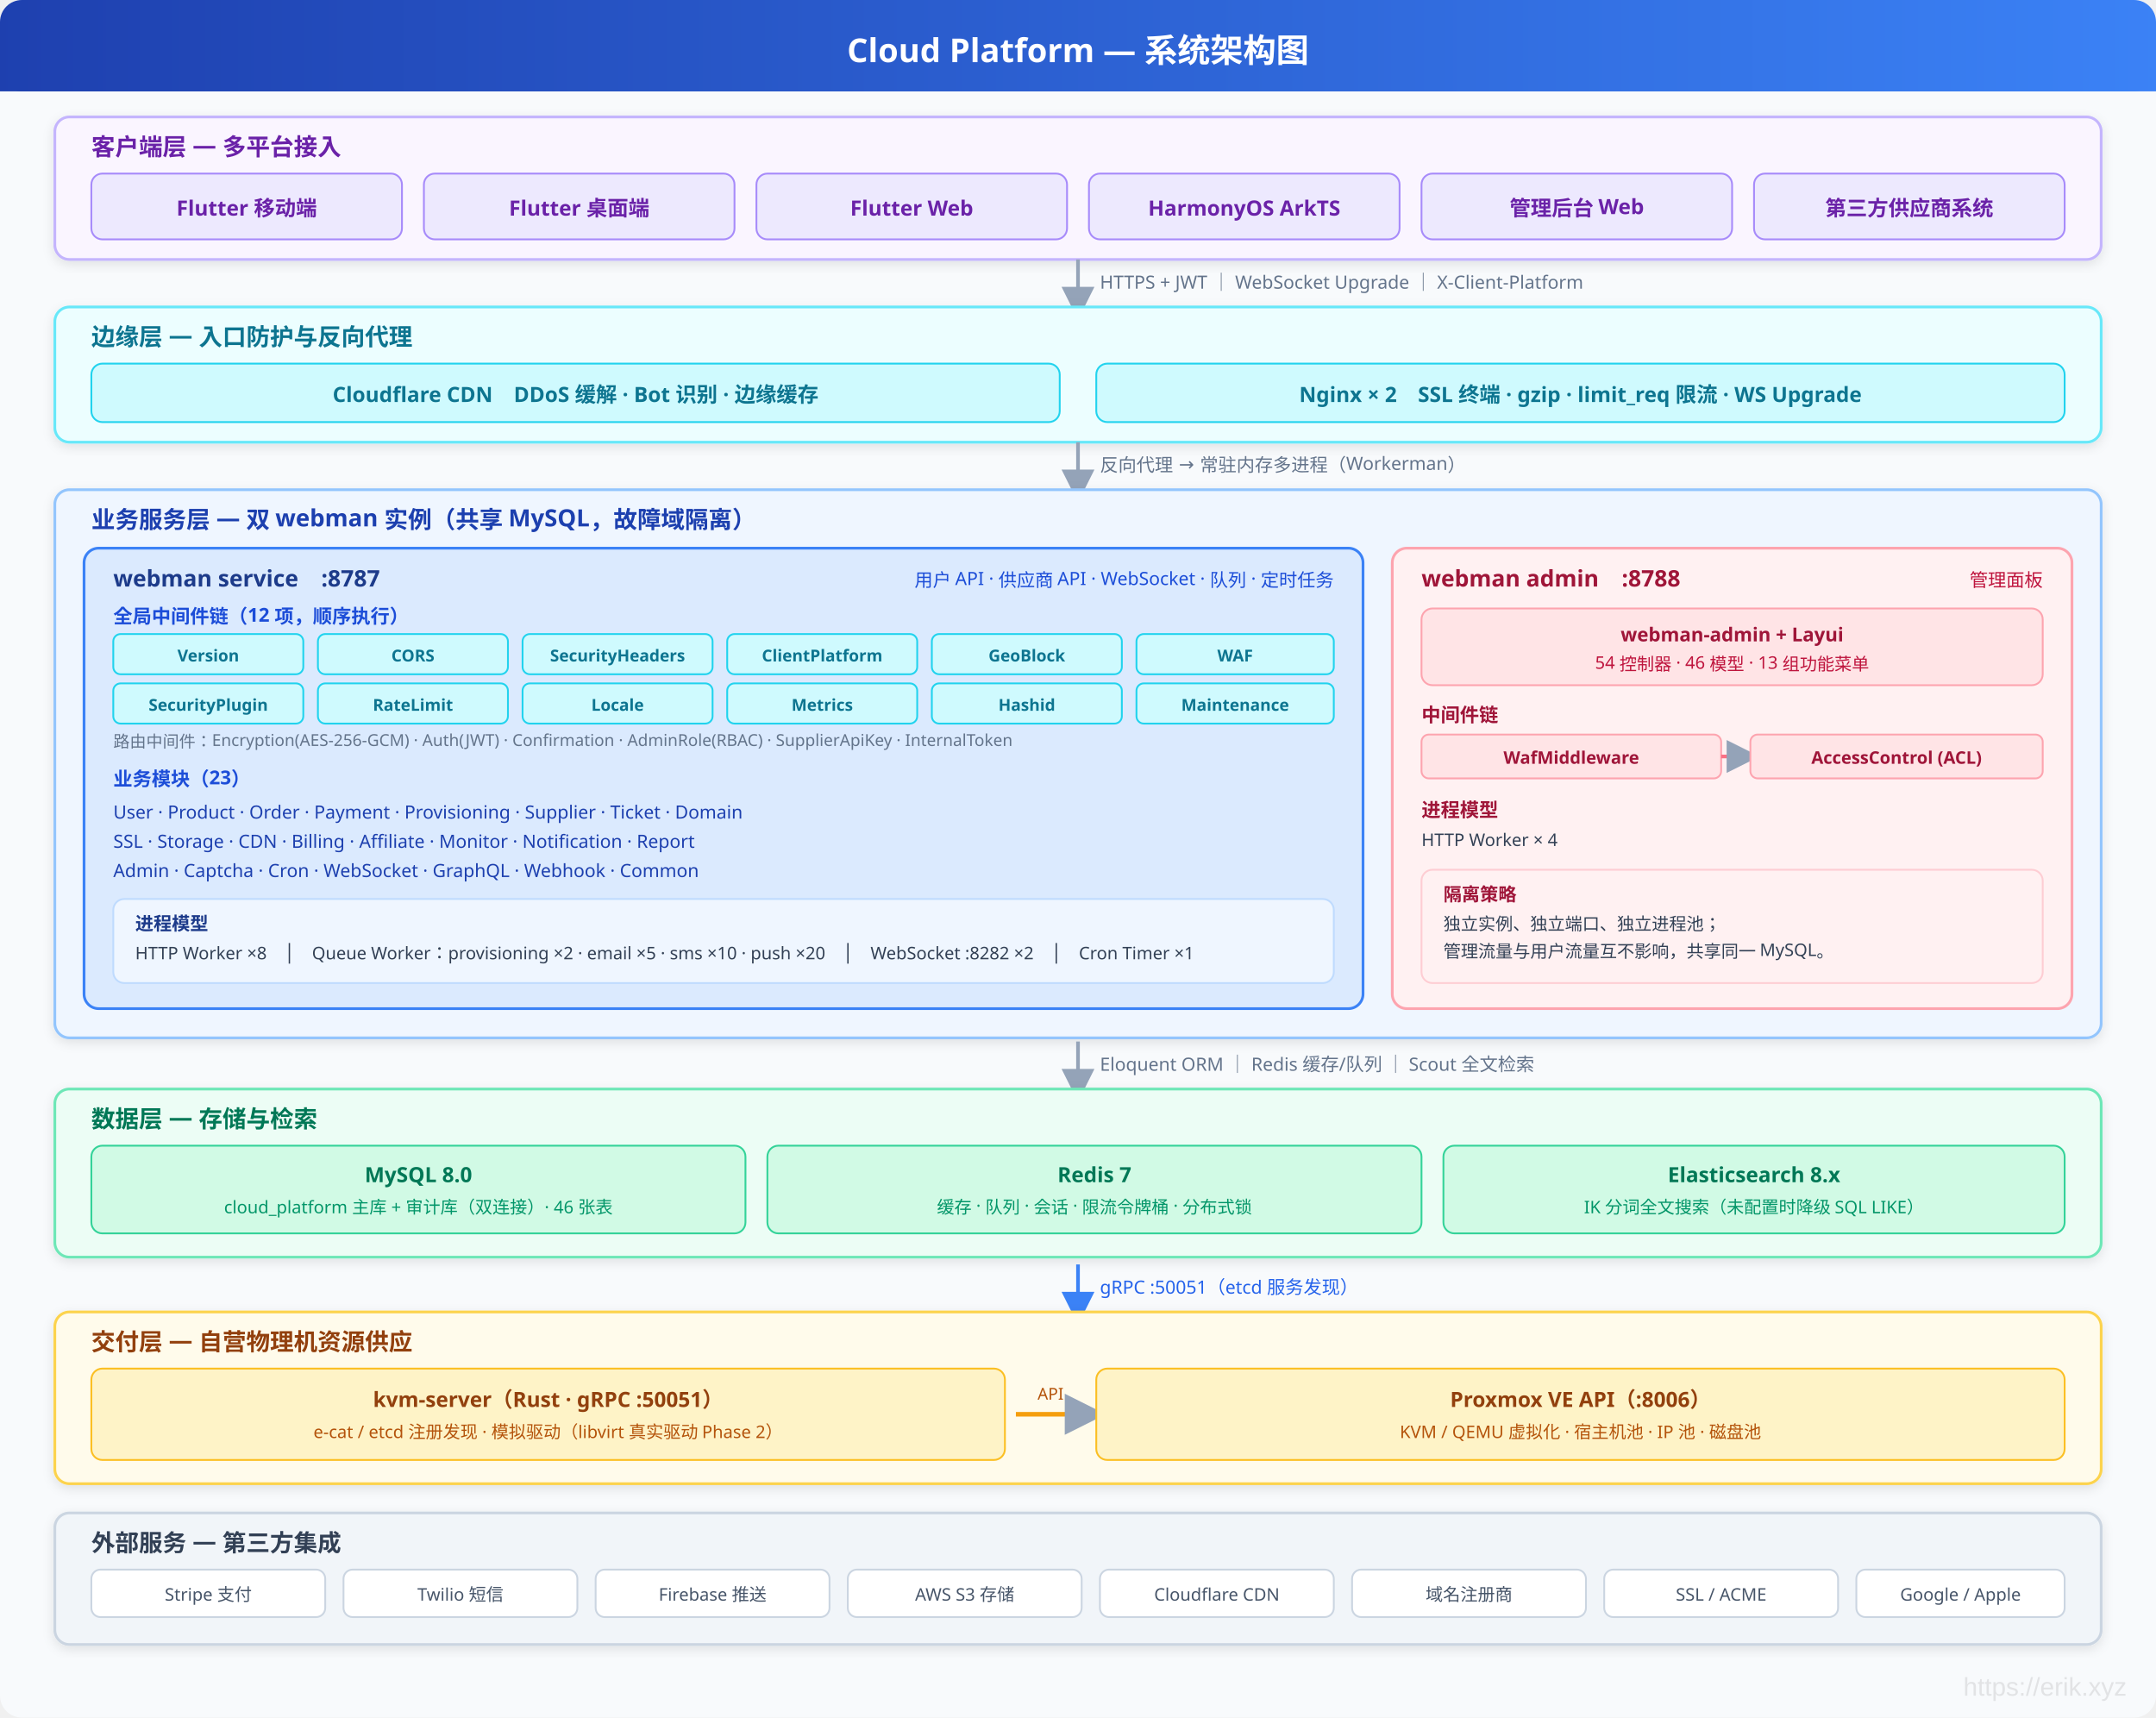
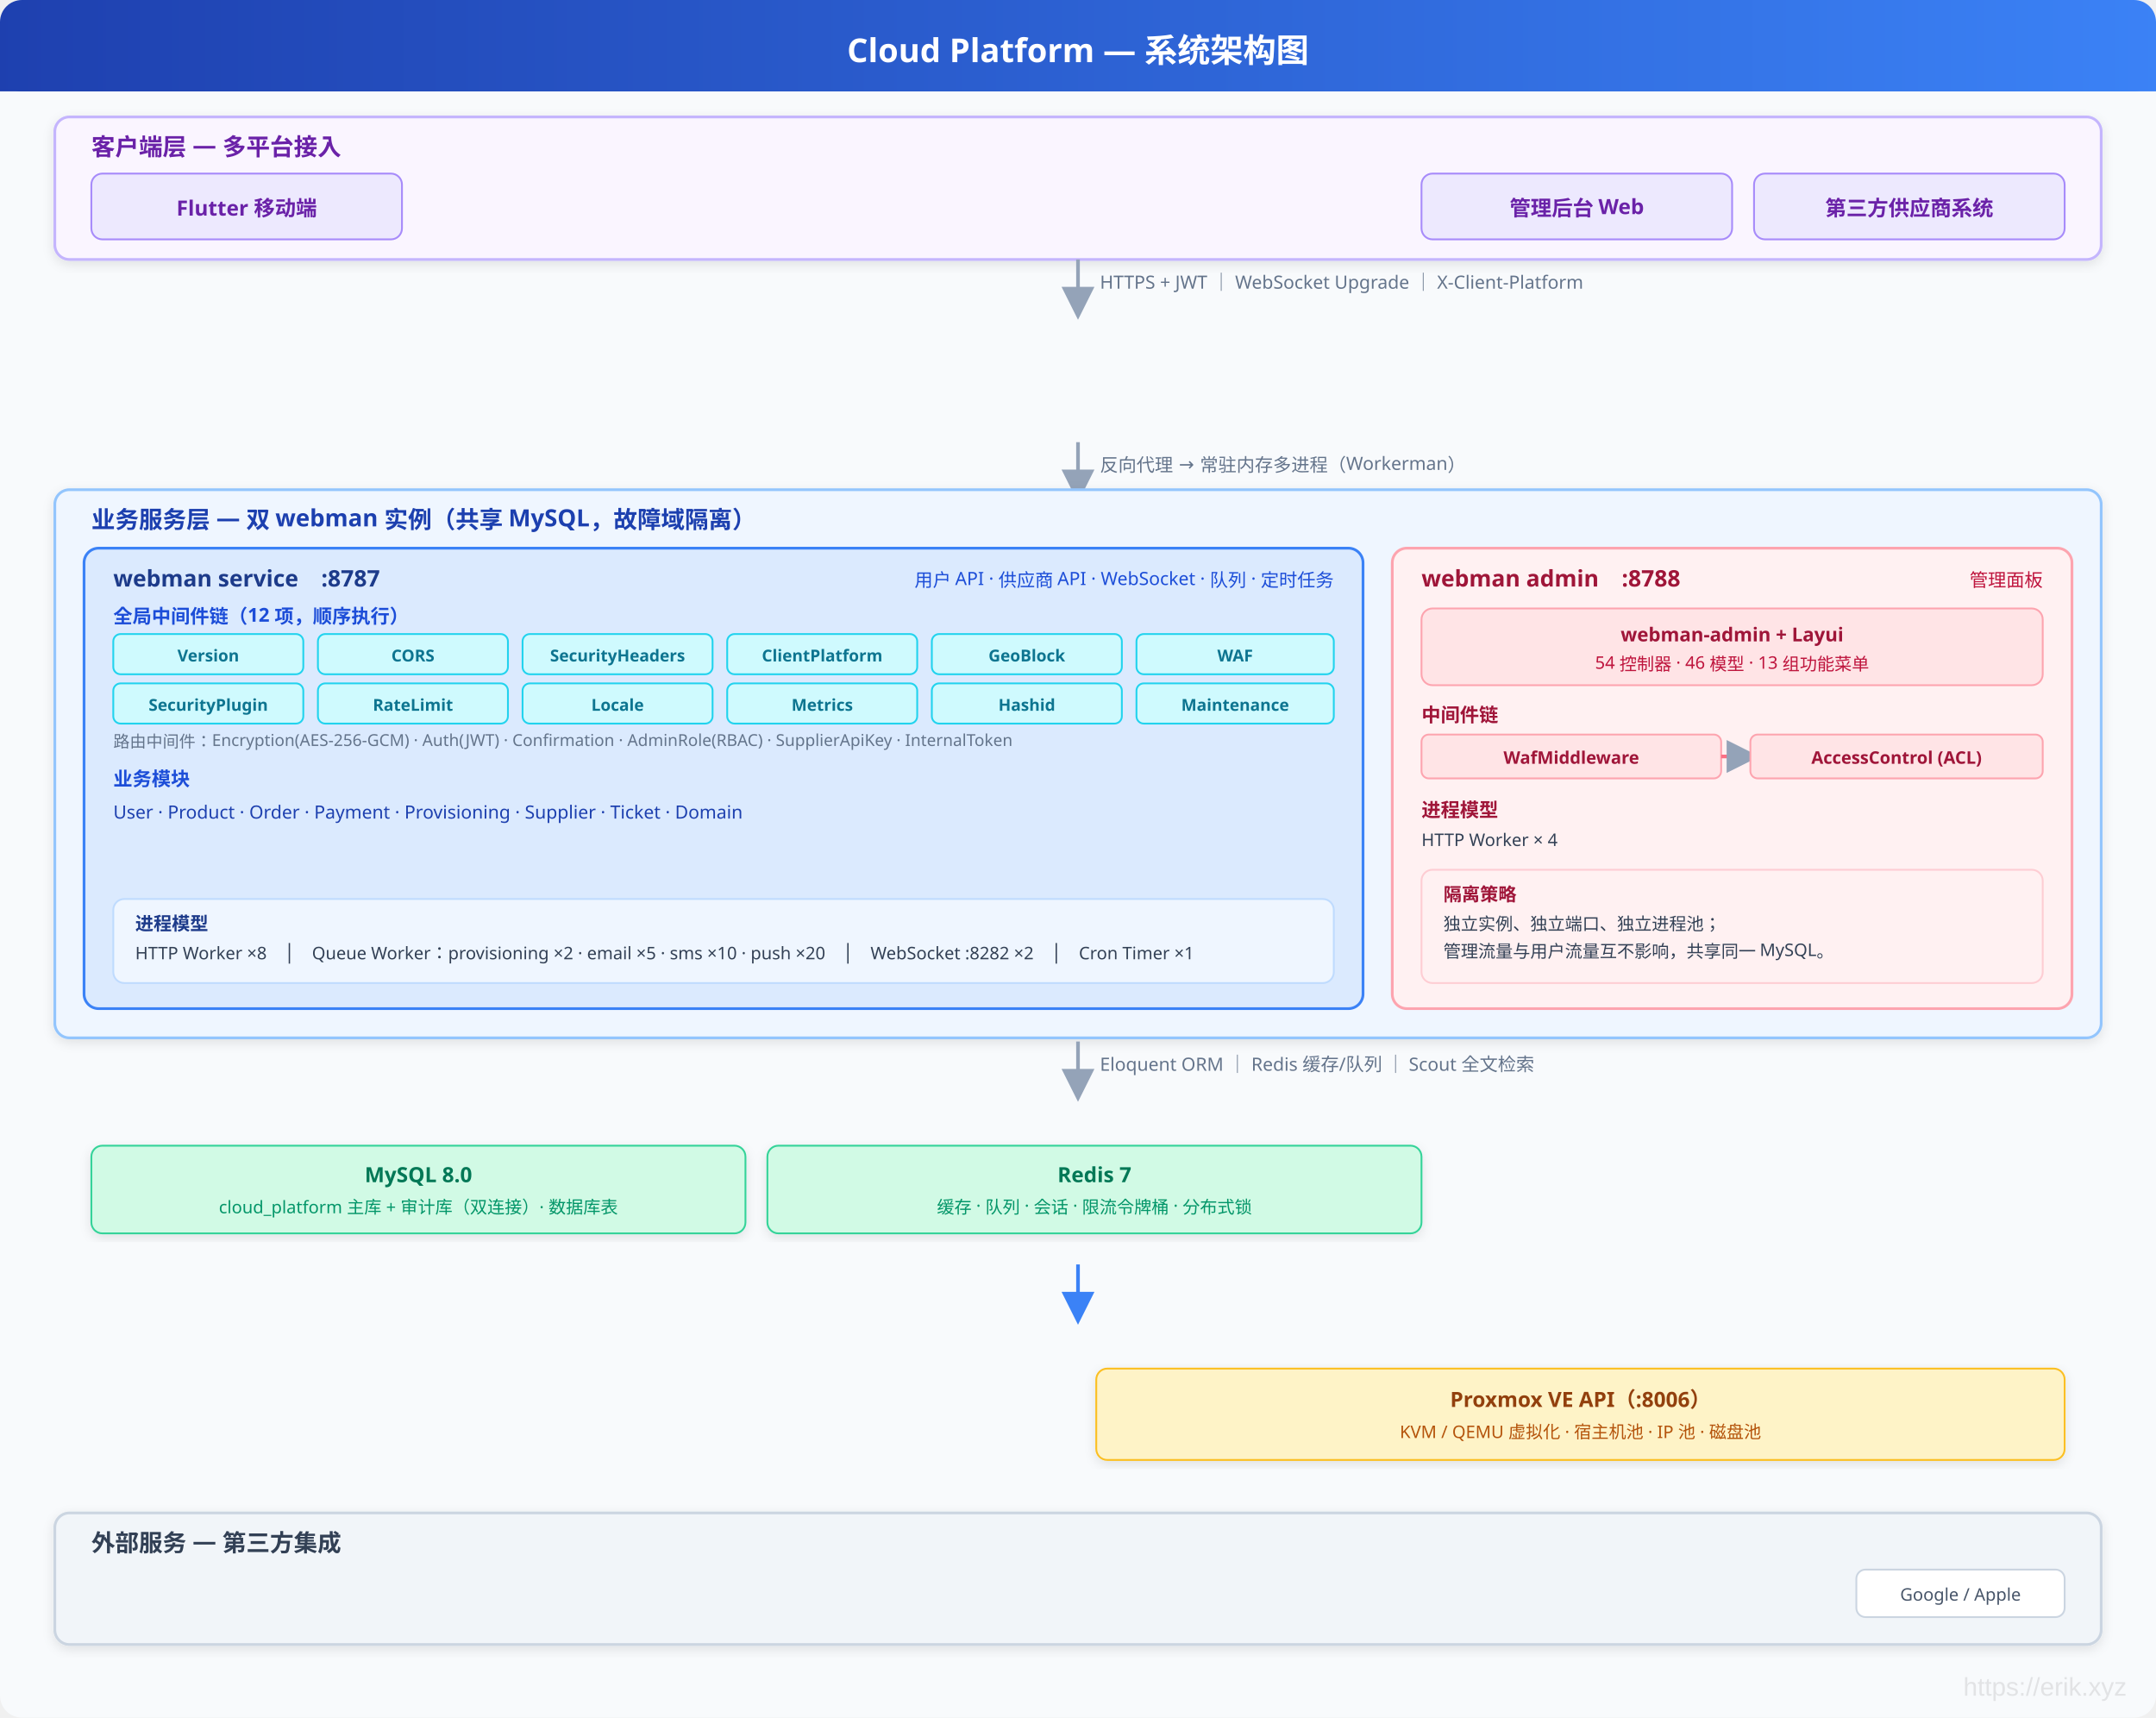
<svg xmlns="http://www.w3.org/2000/svg" viewBox="0 0 1180 940" font-family="'Microsoft YaHei','PingFang SC','Noto Sans SC',sans-serif">
  <defs>
    <linearGradient id="hdr" x1="0" y1="0" x2="1" y2="0">
      <stop offset="0%" stop-color="#1e40af" />
      <stop offset="100%" stop-color="#3b82f6" />
    </linearGradient>
    <filter id="sh">
      <feDropShadow dx="0" dy="2" stdDeviation="3" flood-opacity="0.1" />
    </filter>
    <marker id="arrD" markerWidth="9" markerHeight="9" refX="4.5" refY="4.5" orient="auto">
      <path d="M0,0 L9,4.5 L0,9 Z" fill="#94a3b8" />
    </marker>
    <marker id="arrB" markerWidth="9" markerHeight="9" refX="4.5" refY="4.5" orient="auto">
      <path d="M0,0 L9,4.5 L0,9 Z" fill="#3b82f6" />
    </marker>
  </defs>
  <rect width="1180" height="940" fill="#f8fafc" rx="12" />
  <rect x="0" y="0" width="1180" height="50" fill="url(#hdr)" rx="12" />
  <rect x="0" y="12" width="1180" height="38" fill="url(#hdr)" />
  <text x="590" y="34" text-anchor="middle" fill="#fff" font-size="18" font-weight="bold">Cloud Platform — 系统架构图</text>
  <g filter="url(#sh)">
    <rect x="30" y="64" width="1120" height="78" rx="8" fill="#faf5ff" stroke="#c4b5fd" stroke-width="1.5" />
    <text x="50" y="85" fill="#6b21a8" font-size="13" font-weight="bold">客户端层 — 多平台接入</text>
    <rect x="50" y="95" width="170" height="36" rx="6" fill="#ede9fe" stroke="#a78bfa" />
    <text x="135" y="118" text-anchor="middle" fill="#6b21a8" font-size="11.5" font-weight="bold">Flutter 移动端</text>
-     <rect x="232" y="95" width="170" height="36" rx="6" fill="#ede9fe" stroke="#a78bfa" />
-     <text x="317" y="118" text-anchor="middle" fill="#6b21a8" font-size="11.5" font-weight="bold">Flutter 桌面端</text>
-     <rect x="414" y="95" width="170" height="36" rx="6" fill="#ede9fe" stroke="#a78bfa" />
-     <text x="499" y="118" text-anchor="middle" fill="#6b21a8" font-size="11.5" font-weight="bold">Flutter Web</text>
-     <rect x="596" y="95" width="170" height="36" rx="6" fill="#ede9fe" stroke="#a78bfa" />
-     <text x="681" y="118" text-anchor="middle" fill="#6b21a8" font-size="11.5" font-weight="bold">HarmonyOS ArkTS</text>
    <rect x="778" y="95" width="170" height="36" rx="6" fill="#ede9fe" stroke="#a78bfa" />
    <text x="863" y="118" text-anchor="middle" fill="#6b21a8" font-size="11.5" font-weight="bold">管理后台 Web</text>
    <rect x="960" y="95" width="170" height="36" rx="6" fill="#ede9fe" stroke="#a78bfa" />
    <text x="1045" y="118" text-anchor="middle" fill="#6b21a8" font-size="11.5" font-weight="bold">第三方供应商系统</text>
  </g>
  <path d="M590,142 L590,166" stroke="#94a3b8" stroke-width="2" marker-end="url(#arrD)" />
  <text x="602" y="158" fill="#64748b" font-size="10">HTTPS + JWT ｜ WebSocket Upgrade ｜ X-Client-Platform</text>
  <g filter="url(#sh)">
-     <rect x="30" y="168" width="1120" height="74" rx="8" fill="#ecfeff" stroke="#67e8f9" stroke-width="1.5" />
-     <text x="50" y="189" fill="#0e7490" font-size="13" font-weight="bold">边缘层 — 入口防护与反向代理</text>
-     <rect x="50" y="199" width="530" height="32" rx="6" fill="#cffafe" stroke="#22d3ee" />
-     <text x="315" y="220" text-anchor="middle" fill="#0e7490" font-size="11.5" font-weight="bold">Cloudflare CDN　DDoS 缓解 · Bot 识别 · 边缘缓存</text>
-     <rect x="600" y="199" width="530" height="32" rx="6" fill="#cffafe" stroke="#22d3ee" />
-     <text x="865" y="220" text-anchor="middle" fill="#0e7490" font-size="11.5" font-weight="bold">Nginx × 2　SSL 终端 · gzip · limit_req 限流 · WS Upgrade</text>
  </g>
  <path d="M590,242 L590,266" stroke="#94a3b8" stroke-width="2" marker-end="url(#arrD)" />
  <text x="602" y="258" fill="#64748b" font-size="10">反向代理 → 常驻内存多进程（Workerman）</text>
  <g filter="url(#sh)">
    <rect x="30" y="268" width="1120" height="300" rx="8" fill="#eff6ff" stroke="#93c5fd" stroke-width="1.5" />
    <text x="50" y="289" fill="#1e40af" font-size="13" font-weight="bold">业务服务层 — 双 webman 实例（共享 MySQL，故障域隔离）</text>
    <rect x="46" y="300" width="700" height="252" rx="8" fill="#dbeafe" stroke="#3b82f6" stroke-width="1.5" />
    <text x="62" y="321" fill="#1e3a8a" font-size="12.5" font-weight="bold">webman service　:8787</text>
    <text x="730" y="321" text-anchor="end" fill="#1d4ed8" font-size="10">用户 API · 供应商 API · WebSocket · 队列 · 定时任务</text>
    <text x="62" y="341" fill="#1d4ed8" font-size="10.5" font-weight="bold">全局中间件链（12 项，顺序执行）</text>
    <g font-size="9" font-weight="bold" fill="#0e7490" text-anchor="middle">
      <rect x="62" y="347" width="104" height="22" rx="4" fill="#cffafe" stroke="#22d3ee" />
      <text x="114" y="362">Version</text>
      <rect x="174" y="347" width="104" height="22" rx="4" fill="#cffafe" stroke="#22d3ee" />
      <text x="226" y="362">CORS</text>
      <rect x="286" y="347" width="104" height="22" rx="4" fill="#cffafe" stroke="#22d3ee" />
      <text x="338" y="362">SecurityHeaders</text>
      <rect x="398" y="347" width="104" height="22" rx="4" fill="#cffafe" stroke="#22d3ee" />
      <text x="450" y="362">ClientPlatform</text>
      <rect x="510" y="347" width="104" height="22" rx="4" fill="#cffafe" stroke="#22d3ee" />
      <text x="562" y="362">GeoBlock</text>
      <rect x="622" y="347" width="108" height="22" rx="4" fill="#cffafe" stroke="#22d3ee" />
      <text x="676" y="362">WAF</text>
      <rect x="62" y="374" width="104" height="22" rx="4" fill="#cffafe" stroke="#22d3ee" />
      <text x="114" y="389">SecurityPlugin</text>
      <rect x="174" y="374" width="104" height="22" rx="4" fill="#cffafe" stroke="#22d3ee" />
      <text x="226" y="389">RateLimit</text>
      <rect x="286" y="374" width="104" height="22" rx="4" fill="#cffafe" stroke="#22d3ee" />
      <text x="338" y="389">Locale</text>
      <rect x="398" y="374" width="104" height="22" rx="4" fill="#cffafe" stroke="#22d3ee" />
      <text x="450" y="389">Metrics</text>
      <rect x="510" y="374" width="104" height="22" rx="4" fill="#cffafe" stroke="#22d3ee" />
      <text x="562" y="389">Hashid</text>
      <rect x="622" y="374" width="108" height="22" rx="4" fill="#cffafe" stroke="#22d3ee" />
      <text x="676" y="389">Maintenance</text>
    </g>
    <text x="62" y="409" fill="#64748b" font-size="9">路由中间件：Encryption(AES-256-GCM) · Auth(JWT) · Confirmation · AdminRole(RBAC) · SupplierApiKey · InternalToken</text>
-     <text x="62" y="430" fill="#1d4ed8" font-size="10.5" font-weight="bold">业务模块（23）</text>
+     <text x="62" y="430" fill="#1d4ed8" font-size="10.5" font-weight="bold">业务模块</text>
    <g fill="#1e40af" font-size="10">
      <text x="62" y="448">User · Product · Order · Payment · Provisioning · Supplier · Ticket · Domain</text>
-       <text x="62" y="464">SSL · Storage · CDN · Billing · Affiliate · Monitor · Notification · Report</text>
-       <text x="62" y="480">Admin · Captcha · Cron · WebSocket · GraphQL · Webhook · Common</text>
    </g>
    <rect x="62" y="492" width="668" height="46" rx="6" fill="#eff6ff" stroke="#bfdbfe" />
    <text x="74" y="509" fill="#1e3a8a" font-size="10" font-weight="bold">进程模型</text>
    <text x="74" y="525" fill="#334155" font-size="9.5">HTTP Worker ×8　│　Queue Worker：provisioning ×2 · email ×5 · sms ×10 · push ×20　│　WebSocket :8282 ×2　│　Cron Timer ×1</text>
    <rect x="762" y="300" width="372" height="252" rx="8" fill="#fff1f2" stroke="#fda4af" stroke-width="1.5" />
    <text x="778" y="321" fill="#9f1239" font-size="12.5" font-weight="bold">webman admin　:8788</text>
    <text x="1118" y="321" text-anchor="end" fill="#be123c" font-size="10">管理面板</text>
    <rect x="778" y="333" width="340" height="42" rx="6" fill="#ffe4e6" stroke="#fda4af" />
    <text x="948" y="351" text-anchor="middle" fill="#9f1239" font-size="10.5" font-weight="bold">webman-admin + Layui</text>
    <text x="948" y="366" text-anchor="middle" fill="#be123c" font-size="9.5">54 控制器 · 46 模型 · 13 组功能菜单</text>
    <text x="778" y="395" fill="#9f1239" font-size="10.5" font-weight="bold">中间件链</text>
    <rect x="778" y="402" width="164" height="24" rx="4" fill="#ffe4e6" stroke="#fda4af" />
    <text x="860" y="418" text-anchor="middle" fill="#9f1239" font-size="9.5" font-weight="bold">WafMiddleware</text>
    <path d="M942,414 L954,414" stroke="#fb7185" stroke-width="2" marker-end="url(#arrD)" />
    <rect x="958" y="402" width="160" height="24" rx="4" fill="#ffe4e6" stroke="#fda4af" />
    <text x="1038" y="418" text-anchor="middle" fill="#9f1239" font-size="9.5" font-weight="bold">AccessControl (ACL)</text>
    <text x="778" y="447" fill="#9f1239" font-size="10.5" font-weight="bold">进程模型</text>
    <text x="778" y="463" fill="#334155" font-size="9.5">HTTP Worker × 4</text>
    <rect x="778" y="476" width="340" height="62" rx="6" fill="#fff1f2" stroke="#fecdd3" />
    <text x="790" y="493" fill="#9f1239" font-size="10" font-weight="bold">隔离策略</text>
    <text x="790" y="509" fill="#334155" font-size="9.5">独立实例、独立端口、独立进程池；</text>
    <text x="790" y="524" fill="#334155" font-size="9.5">管理流量与用户流量互不影响，共享同一 MySQL。</text>
  </g>
  <path d="M590,570 L590,594" stroke="#94a3b8" stroke-width="2" marker-end="url(#arrD)" />
  <text x="602" y="586" fill="#64748b" font-size="10">Eloquent ORM ｜ Redis 缓存/队列 ｜ Scout 全文检索</text>
  <g filter="url(#sh)">
-     <rect x="30" y="596" width="1120" height="92" rx="8" fill="#ecfdf5" stroke="#6ee7b7" stroke-width="1.5" />
-     <text x="50" y="617" fill="#047857" font-size="13" font-weight="bold">数据层 — 存储与检索</text>
    <rect x="50" y="627" width="358" height="48" rx="6" fill="#d1fae5" stroke="#34d399" />
    <text x="229" y="647" text-anchor="middle" fill="#047857" font-size="11.5" font-weight="bold">MySQL 8.0</text>
-     <text x="229" y="664" text-anchor="middle" fill="#059669" font-size="9.5">cloud_platform 主库 + 审计库（双连接）· 46 张表</text>
+     <text x="229" y="664" text-anchor="middle" fill="#059669" font-size="9.5">cloud_platform 主库 + 审计库（双连接）· 数据库表</text>
    <rect x="420" y="627" width="358" height="48" rx="6" fill="#d1fae5" stroke="#34d399" />
    <text x="599" y="647" text-anchor="middle" fill="#047857" font-size="11.5" font-weight="bold">Redis 7</text>
    <text x="599" y="664" text-anchor="middle" fill="#059669" font-size="9.5">缓存 · 队列 · 会话 · 限流令牌桶 · 分布式锁</text>
-     <rect x="790" y="627" width="340" height="48" rx="6" fill="#d1fae5" stroke="#34d399" />
-     <text x="960" y="647" text-anchor="middle" fill="#047857" font-size="11.5" font-weight="bold">Elasticsearch 8.x</text>
-     <text x="960" y="664" text-anchor="middle" fill="#059669" font-size="9.5">IK 分词全文搜索（未配置时降级 SQL LIKE）</text>
  </g>
  <path d="M590,692 L590,716" stroke="#3b82f6" stroke-width="2" marker-end="url(#arrB)" />
-   <text x="602" y="708" fill="#2563eb" font-size="10">gRPC :50051（etcd 服务发现）</text>
  <g filter="url(#sh)">
-     <rect x="30" y="718" width="1120" height="94" rx="8" fill="#fffbeb" stroke="#fcd34d" stroke-width="1.5" />
-     <text x="50" y="739" fill="#92400e" font-size="13" font-weight="bold">交付层 — 自营物理机资源供应</text>
-     <rect x="50" y="749" width="500" height="50" rx="6" fill="#fef3c7" stroke="#fbbf24" />
-     <text x="300" y="770" text-anchor="middle" fill="#92400e" font-size="11.5" font-weight="bold">kvm-server（Rust · gRPC :50051）</text>
-     <text x="300" y="787" text-anchor="middle" fill="#b45309" font-size="9.5">e-cat / etcd 注册发现 · 模拟驱动（libvirt 真实驱动 Phase 2）</text>
-     <path d="M556,774 L594,774" stroke="#f59e0b" stroke-width="2.5" marker-end="url(#arrD)" />
-     <text x="575" y="766" text-anchor="middle" fill="#b45309" font-size="9">API</text>
    <rect x="600" y="749" width="530" height="50" rx="6" fill="#fef3c7" stroke="#fbbf24" />
    <text x="865" y="770" text-anchor="middle" fill="#92400e" font-size="11.5" font-weight="bold">Proxmox VE API（:8006）</text>
    <text x="865" y="787" text-anchor="middle" fill="#b45309" font-size="9.5">KVM / QEMU 虚拟化 · 宿主机池 · IP 池 · 磁盘池</text>
  </g>
  <g filter="url(#sh)">
    <rect x="30" y="828" width="1120" height="72" rx="8" fill="#f1f5f9" stroke="#cbd5e1" stroke-width="1.5" />
    <text x="50" y="849" fill="#334155" font-size="13" font-weight="bold">外部服务 — 第三方集成</text>
    <g font-size="9.5" fill="#475569" text-anchor="middle">
-       <rect x="50" y="859" width="128" height="26" rx="5" fill="#ffffff" stroke="#cbd5e1" />
-       <text x="114" y="876">Stripe 支付</text>
-       <rect x="188" y="859" width="128" height="26" rx="5" fill="#ffffff" stroke="#cbd5e1" />
-       <text x="252" y="876">Twilio 短信</text>
-       <rect x="326" y="859" width="128" height="26" rx="5" fill="#ffffff" stroke="#cbd5e1" />
-       <text x="390" y="876">Firebase 推送</text>
-       <rect x="464" y="859" width="128" height="26" rx="5" fill="#ffffff" stroke="#cbd5e1" />
-       <text x="528" y="876">AWS S3 存储</text>
-       <rect x="602" y="859" width="128" height="26" rx="5" fill="#ffffff" stroke="#cbd5e1" />
-       <text x="666" y="876">Cloudflare CDN</text>
-       <rect x="740" y="859" width="128" height="26" rx="5" fill="#ffffff" stroke="#cbd5e1" />
-       <text x="804" y="876">域名注册商</text>
-       <rect x="878" y="859" width="128" height="26" rx="5" fill="#ffffff" stroke="#cbd5e1" />
-       <text x="942" y="876">SSL / ACME</text>
      <rect x="1016" y="859" width="114" height="26" rx="5" fill="#ffffff" stroke="#cbd5e1" />
      <text x="1073" y="876">Google / Apple</text>
    </g>
  </g>
  <g opacity="0.5">
    <text x="1164" y="928" text-anchor="end" font-family="Arial, sans-serif" font-size="14" fill="rgba(0,0,0,0.18)">https://erik.xyz</text>
  </g>
</svg>
